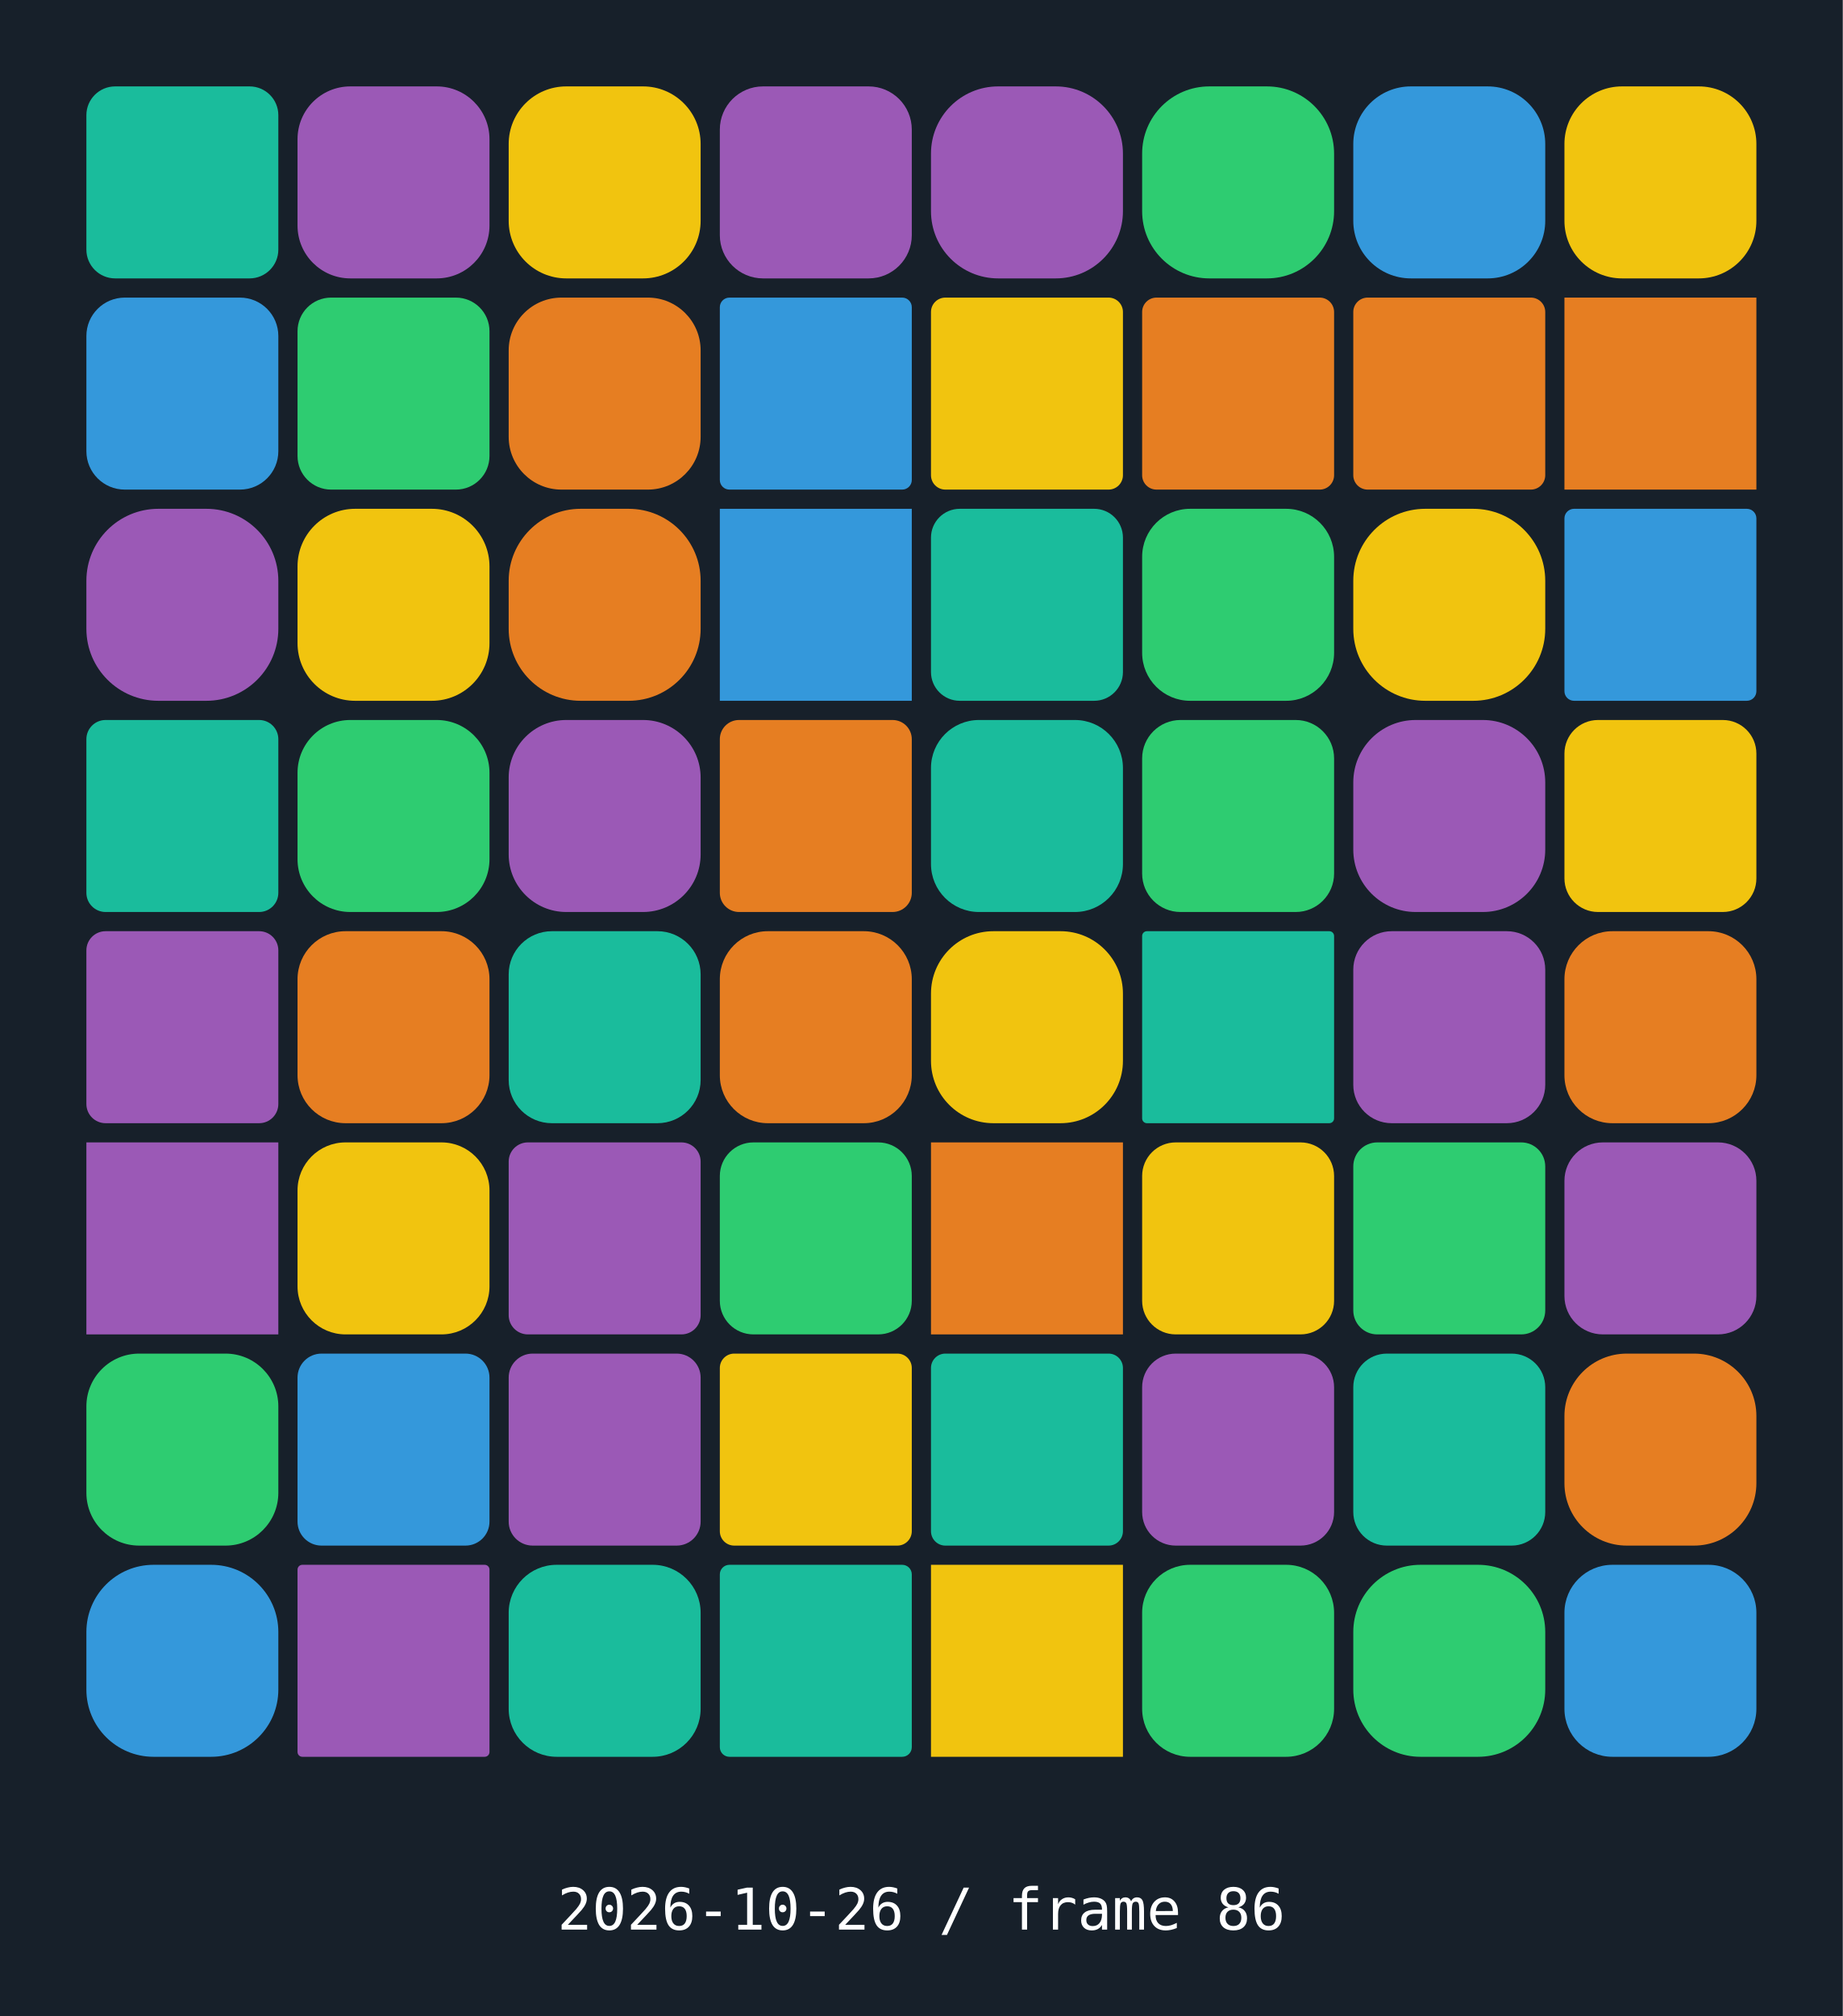
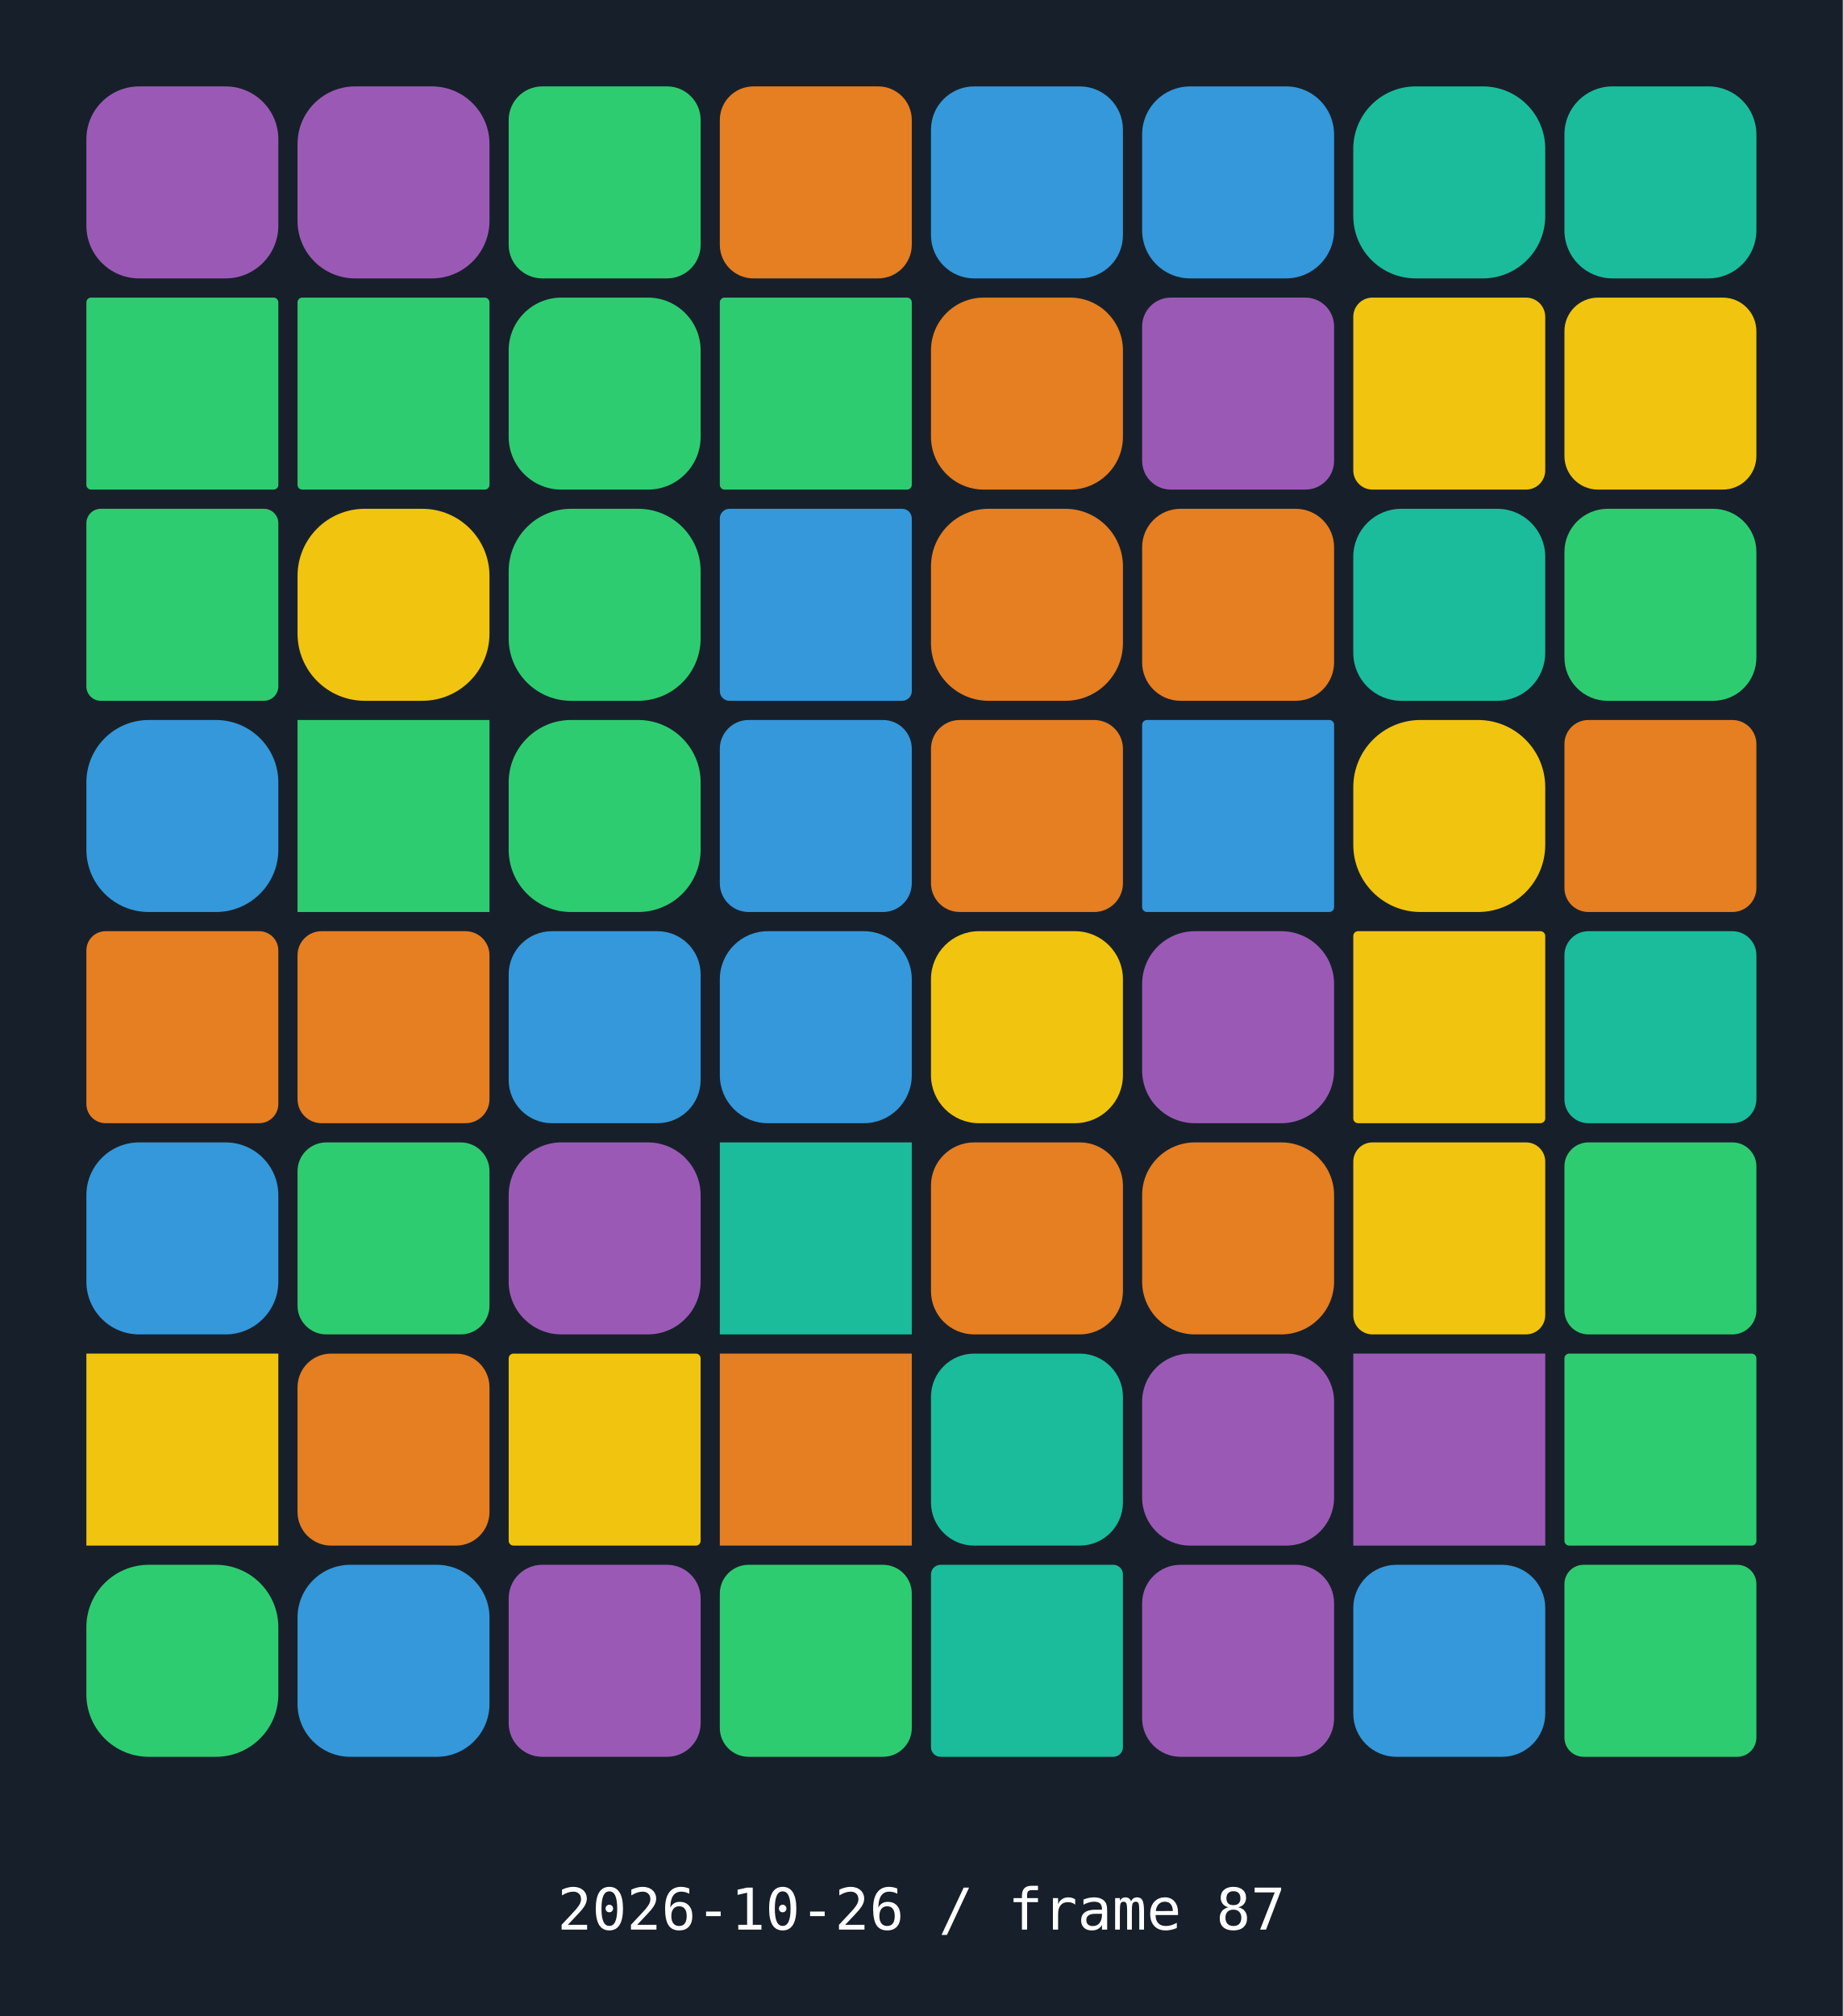
<svg xmlns="http://www.w3.org/2000/svg" width="384" height="420" viewBox="0 0 384 420">
  <rect width="384" height="420" fill="#17202a" />
-   <rect x="18" y="18" width="40" height="40" rx="6" fill="#1abc9c" />
-   <rect x="62" y="18" width="40" height="40" rx="11" fill="#9b59b6" />
-   <rect x="106" y="18" width="40" height="40" rx="12" fill="#f1c40f" />
-   <rect x="150" y="18" width="40" height="40" rx="9" fill="#9b59b6" />
-   <rect x="194" y="18" width="40" height="40" rx="14" fill="#9b59b6" />
-   <rect x="238" y="18" width="40" height="40" rx="14" fill="#2ecc71" />
-   <rect x="282" y="18" width="40" height="40" rx="12" fill="#3498db" />
-   <rect x="326" y="18" width="40" height="40" rx="12" fill="#f1c40f" />
-   <rect x="18" y="62" width="40" height="40" rx="8" fill="#3498db" />
-   <rect x="62" y="62" width="40" height="40" rx="7" fill="#2ecc71" />
-   <rect x="106" y="62" width="40" height="40" rx="11" fill="#e67e22" />
-   <rect x="150" y="62" width="40" height="40" rx="2" fill="#3498db" />
-   <rect x="194" y="62" width="40" height="40" rx="3" fill="#f1c40f" />
-   <rect x="238" y="62" width="40" height="40" rx="3" fill="#e67e22" />
-   <rect x="282" y="62" width="40" height="40" rx="3" fill="#e67e22" />
-   <rect x="326" y="62" width="40" height="40" rx="0" fill="#e67e22" />
-   <rect x="18" y="106" width="40" height="40" rx="15" fill="#9b59b6" />
-   <rect x="62" y="106" width="40" height="40" rx="12" fill="#f1c40f" />
-   <rect x="106" y="106" width="40" height="40" rx="15" fill="#e67e22" />
-   <rect x="150" y="106" width="40" height="40" rx="0" fill="#3498db" />
-   <rect x="194" y="106" width="40" height="40" rx="6" fill="#1abc9c" />
-   <rect x="238" y="106" width="40" height="40" rx="10" fill="#2ecc71" />
-   <rect x="282" y="106" width="40" height="40" rx="15" fill="#f1c40f" />
-   <rect x="326" y="106" width="40" height="40" rx="2" fill="#3498db" />
-   <rect x="18" y="150" width="40" height="40" rx="4" fill="#1abc9c" />
-   <rect x="62" y="150" width="40" height="40" rx="11" fill="#2ecc71" />
-   <rect x="106" y="150" width="40" height="40" rx="12" fill="#9b59b6" />
-   <rect x="150" y="150" width="40" height="40" rx="4" fill="#e67e22" />
-   <rect x="194" y="150" width="40" height="40" rx="10" fill="#1abc9c" />
-   <rect x="238" y="150" width="40" height="40" rx="8" fill="#2ecc71" />
-   <rect x="282" y="150" width="40" height="40" rx="13" fill="#9b59b6" />
-   <rect x="326" y="150" width="40" height="40" rx="7" fill="#f1c40f" />
-   <rect x="18" y="194" width="40" height="40" rx="4" fill="#9b59b6" />
-   <rect x="62" y="194" width="40" height="40" rx="10" fill="#e67e22" />
-   <rect x="106" y="194" width="40" height="40" rx="9" fill="#1abc9c" />
-   <rect x="150" y="194" width="40" height="40" rx="10" fill="#e67e22" />
-   <rect x="194" y="194" width="40" height="40" rx="13" fill="#f1c40f" />
-   <rect x="238" y="194" width="40" height="40" rx="1" fill="#1abc9c" />
-   <rect x="282" y="194" width="40" height="40" rx="8" fill="#9b59b6" />
-   <rect x="326" y="194" width="40" height="40" rx="10" fill="#e67e22" />
-   <rect x="18" y="238" width="40" height="40" rx="0" fill="#9b59b6" />
-   <rect x="62" y="238" width="40" height="40" rx="10" fill="#f1c40f" />
-   <rect x="106" y="238" width="40" height="40" rx="4" fill="#9b59b6" />
-   <rect x="150" y="238" width="40" height="40" rx="7" fill="#2ecc71" />
-   <rect x="194" y="238" width="40" height="40" rx="0" fill="#e67e22" />
-   <rect x="238" y="238" width="40" height="40" rx="7" fill="#f1c40f" />
-   <rect x="282" y="238" width="40" height="40" rx="5" fill="#2ecc71" />
-   <rect x="326" y="238" width="40" height="40" rx="8" fill="#9b59b6" />
-   <rect x="18" y="282" width="40" height="40" rx="11" fill="#2ecc71" />
-   <rect x="62" y="282" width="40" height="40" rx="5" fill="#3498db" />
-   <rect x="106" y="282" width="40" height="40" rx="5" fill="#9b59b6" />
-   <rect x="150" y="282" width="40" height="40" rx="3" fill="#f1c40f" />
-   <rect x="194" y="282" width="40" height="40" rx="3" fill="#1abc9c" />
-   <rect x="238" y="282" width="40" height="40" rx="7" fill="#9b59b6" />
-   <rect x="282" y="282" width="40" height="40" rx="7" fill="#1abc9c" />
-   <rect x="326" y="282" width="40" height="40" rx="13" fill="#e67e22" />
-   <rect x="18" y="326" width="40" height="40" rx="14" fill="#3498db" />
-   <rect x="62" y="326" width="40" height="40" rx="1" fill="#9b59b6" />
-   <rect x="106" y="326" width="40" height="40" rx="10" fill="#1abc9c" />
-   <rect x="150" y="326" width="40" height="40" rx="2" fill="#1abc9c" />
-   <rect x="194" y="326" width="40" height="40" rx="0" fill="#f1c40f" />
-   <rect x="238" y="326" width="40" height="40" rx="10" fill="#2ecc71" />
-   <rect x="282" y="326" width="40" height="40" rx="14" fill="#2ecc71" />
-   <rect x="326" y="326" width="40" height="40" rx="10" fill="#3498db" />
-   <text x="192" y="402" text-anchor="middle" fill="#ffffff" font-family="monospace">2026-10-26 / frame 86</text>
+   <rect x="18" y="18" width="40" height="40" rx="11" fill="#9b59b6" />
+   <rect x="62" y="18" width="40" height="40" rx="12" fill="#9b59b6" />
+   <rect x="106" y="18" width="40" height="40" rx="7" fill="#2ecc71" />
+   <rect x="150" y="18" width="40" height="40" rx="7" fill="#e67e22" />
+   <rect x="194" y="18" width="40" height="40" rx="9" fill="#3498db" />
+   <rect x="238" y="18" width="40" height="40" rx="10" fill="#3498db" />
+   <rect x="282" y="18" width="40" height="40" rx="13" fill="#1abc9c" />
+   <rect x="326" y="18" width="40" height="40" rx="10" fill="#1abc9c" />
+   <rect x="18" y="62" width="40" height="40" rx="1" fill="#2ecc71" />
+   <rect x="62" y="62" width="40" height="40" rx="1" fill="#2ecc71" />
+   <rect x="106" y="62" width="40" height="40" rx="11" fill="#2ecc71" />
+   <rect x="150" y="62" width="40" height="40" rx="1" fill="#2ecc71" />
+   <rect x="194" y="62" width="40" height="40" rx="11" fill="#e67e22" />
+   <rect x="238" y="62" width="40" height="40" rx="6" fill="#9b59b6" />
+   <rect x="282" y="62" width="40" height="40" rx="4" fill="#f1c40f" />
+   <rect x="326" y="62" width="40" height="40" rx="7" fill="#f1c40f" />
+   <rect x="18" y="106" width="40" height="40" rx="3" fill="#2ecc71" />
+   <rect x="62" y="106" width="40" height="40" rx="14" fill="#f1c40f" />
+   <rect x="106" y="106" width="40" height="40" rx="13" fill="#2ecc71" />
+   <rect x="150" y="106" width="40" height="40" rx="2" fill="#3498db" />
+   <rect x="194" y="106" width="40" height="40" rx="12" fill="#e67e22" />
+   <rect x="238" y="106" width="40" height="40" rx="8" fill="#e67e22" />
+   <rect x="282" y="106" width="40" height="40" rx="10" fill="#1abc9c" />
+   <rect x="326" y="106" width="40" height="40" rx="9" fill="#2ecc71" />
+   <rect x="18" y="150" width="40" height="40" rx="13" fill="#3498db" />
+   <rect x="62" y="150" width="40" height="40" rx="0" fill="#2ecc71" />
+   <rect x="106" y="150" width="40" height="40" rx="13" fill="#2ecc71" />
+   <rect x="150" y="150" width="40" height="40" rx="6" fill="#3498db" />
+   <rect x="194" y="150" width="40" height="40" rx="6" fill="#e67e22" />
+   <rect x="238" y="150" width="40" height="40" rx="1" fill="#3498db" />
+   <rect x="282" y="150" width="40" height="40" rx="14" fill="#f1c40f" />
+   <rect x="326" y="150" width="40" height="40" rx="5" fill="#e67e22" />
+   <rect x="18" y="194" width="40" height="40" rx="4" fill="#e67e22" />
+   <rect x="62" y="194" width="40" height="40" rx="5" fill="#e67e22" />
+   <rect x="106" y="194" width="40" height="40" rx="9" fill="#3498db" />
+   <rect x="150" y="194" width="40" height="40" rx="10" fill="#3498db" />
+   <rect x="194" y="194" width="40" height="40" rx="10" fill="#f1c40f" />
+   <rect x="238" y="194" width="40" height="40" rx="11" fill="#9b59b6" />
+   <rect x="282" y="194" width="40" height="40" rx="1" fill="#f1c40f" />
+   <rect x="326" y="194" width="40" height="40" rx="5" fill="#1abc9c" />
+   <rect x="18" y="238" width="40" height="40" rx="11" fill="#3498db" />
+   <rect x="62" y="238" width="40" height="40" rx="6" fill="#2ecc71" />
+   <rect x="106" y="238" width="40" height="40" rx="11" fill="#9b59b6" />
+   <rect x="150" y="238" width="40" height="40" rx="0" fill="#1abc9c" />
+   <rect x="194" y="238" width="40" height="40" rx="9" fill="#e67e22" />
+   <rect x="238" y="238" width="40" height="40" rx="11" fill="#e67e22" />
+   <rect x="282" y="238" width="40" height="40" rx="4" fill="#f1c40f" />
+   <rect x="326" y="238" width="40" height="40" rx="5" fill="#2ecc71" />
+   <rect x="18" y="282" width="40" height="40" rx="0" fill="#f1c40f" />
+   <rect x="62" y="282" width="40" height="40" rx="7" fill="#e67e22" />
+   <rect x="106" y="282" width="40" height="40" rx="1" fill="#f1c40f" />
+   <rect x="150" y="282" width="40" height="40" rx="0" fill="#e67e22" />
+   <rect x="194" y="282" width="40" height="40" rx="9" fill="#1abc9c" />
+   <rect x="238" y="282" width="40" height="40" rx="10" fill="#9b59b6" />
+   <rect x="282" y="282" width="40" height="40" rx="0" fill="#9b59b6" />
+   <rect x="326" y="282" width="40" height="40" rx="1" fill="#2ecc71" />
+   <rect x="18" y="326" width="40" height="40" rx="13" fill="#2ecc71" />
+   <rect x="62" y="326" width="40" height="40" rx="11" fill="#3498db" />
+   <rect x="106" y="326" width="40" height="40" rx="7" fill="#9b59b6" />
+   <rect x="150" y="326" width="40" height="40" rx="6" fill="#2ecc71" />
+   <rect x="194" y="326" width="40" height="40" rx="2" fill="#1abc9c" />
+   <rect x="238" y="326" width="40" height="40" rx="8" fill="#9b59b6" />
+   <rect x="282" y="326" width="40" height="40" rx="9" fill="#3498db" />
+   <rect x="326" y="326" width="40" height="40" rx="4" fill="#2ecc71" />
+   <text x="192" y="402" text-anchor="middle" fill="#ffffff" font-family="monospace">2026-10-26 / frame 87</text>
</svg>
